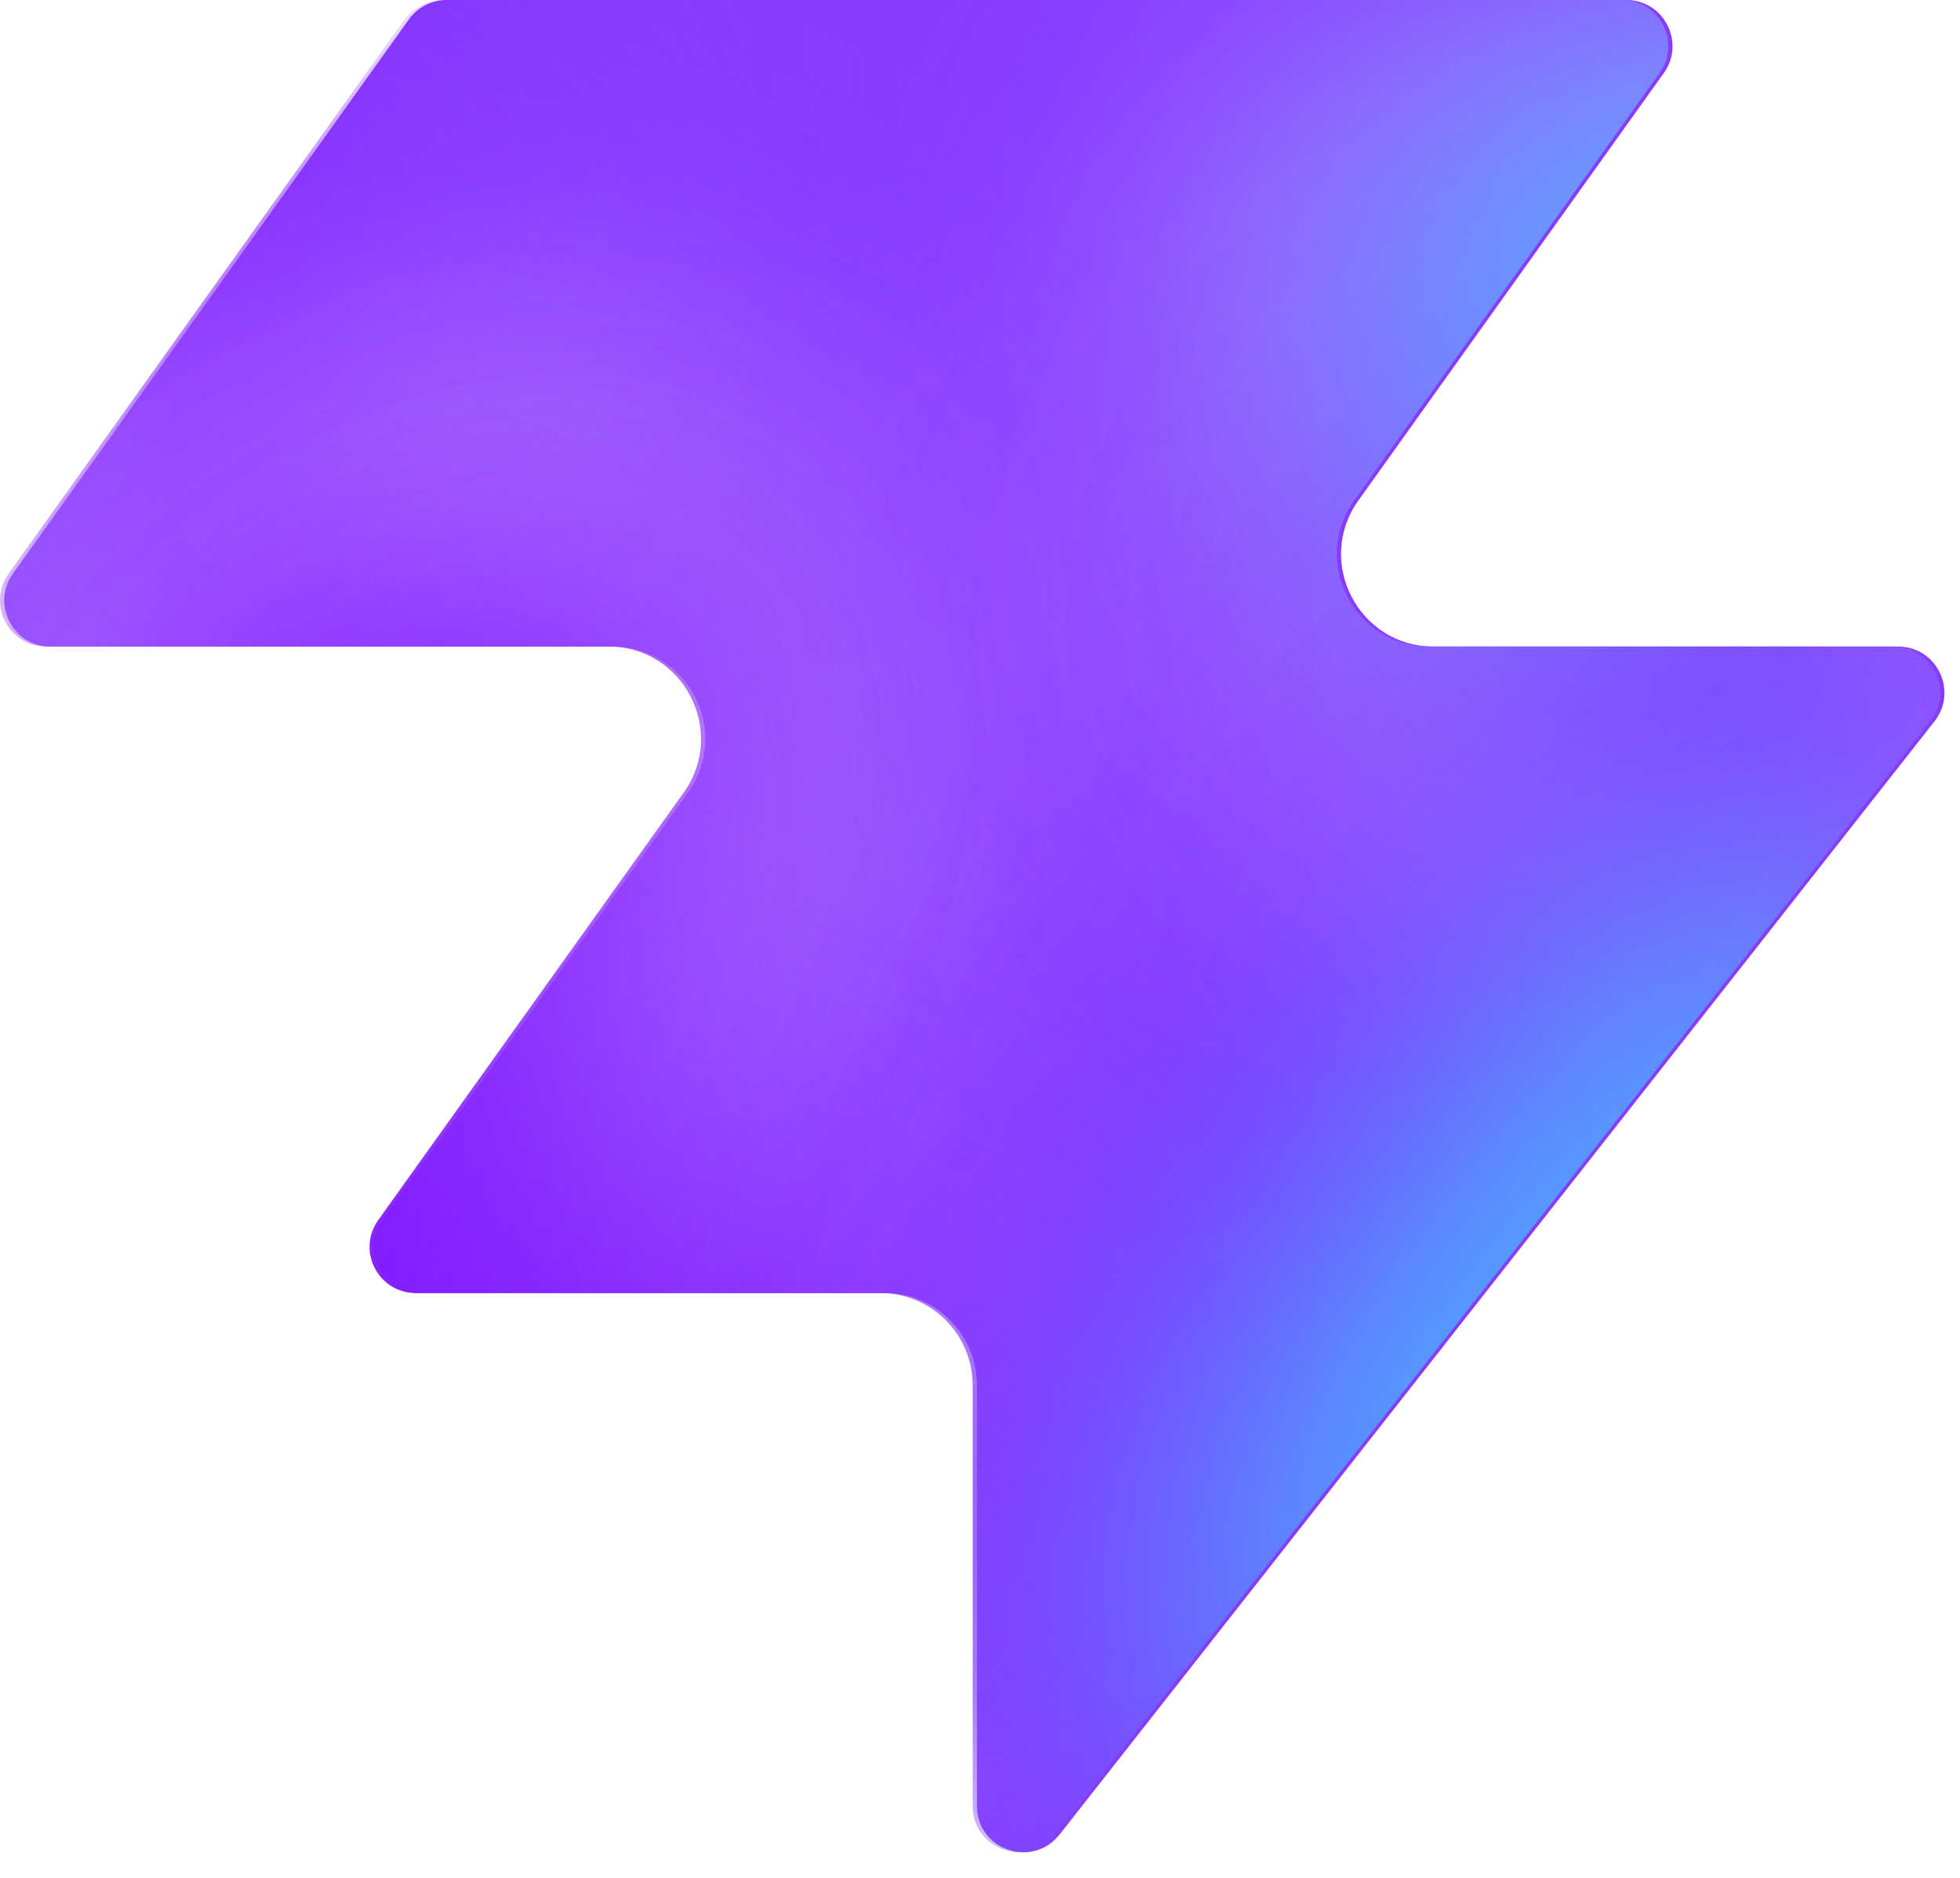
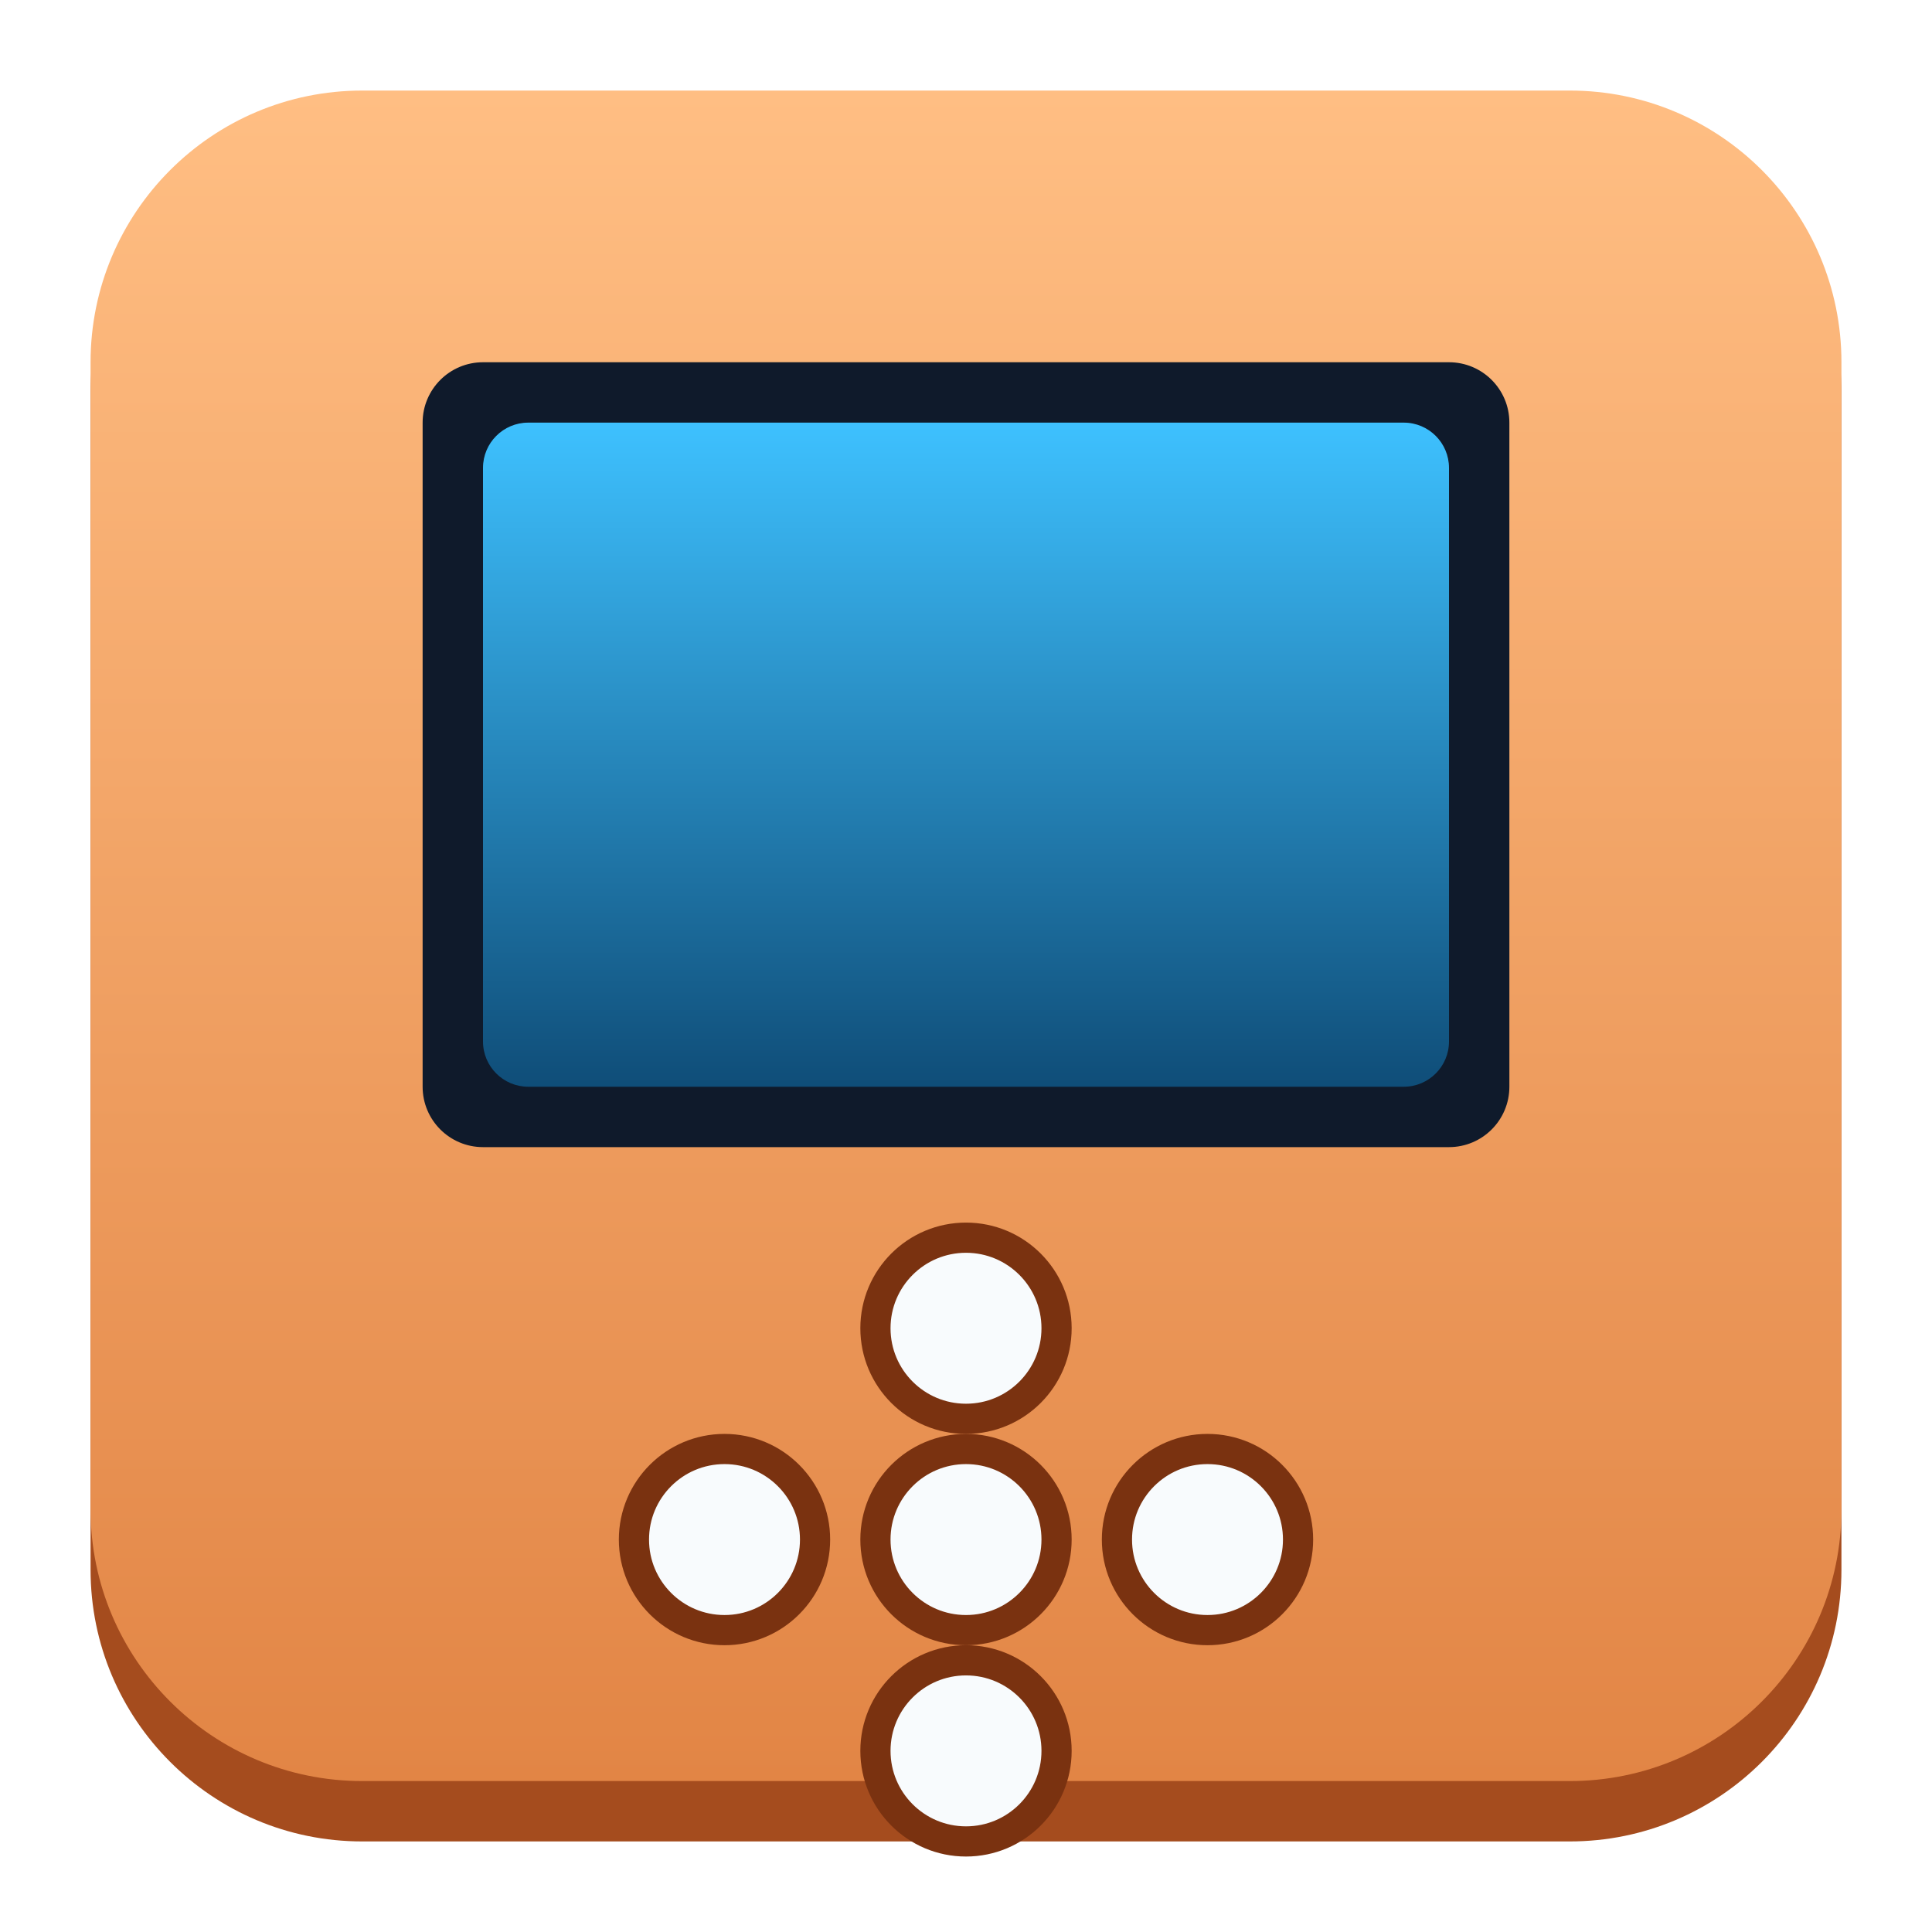
- <svg xmlns="http://www.w3.org/2000/svg" width="48" height="46" fill="none" viewBox="0 0 48 46">
-   <path fill="#863bff" d="M25.946 44.938c-.664.845-2.021.375-2.021-.698V33.937a2.26 2.26 0 0 0-2.262-2.262H10.287c-.92 0-1.456-1.04-.92-1.788l7.48-10.471c1.07-1.497 0-3.578-1.842-3.578H1.237c-.92 0-1.456-1.04-.92-1.788L10.013.474c.214-.297.556-.474.92-.474h28.894c.92 0 1.456 1.04.92 1.788l-7.48 10.471c-1.07 1.498 0 3.579 1.842 3.579h11.377c.943 0 1.473 1.088.89 1.83L25.947 44.94z" style="fill:#863bff;fill:color(display-p3 .525 .23 1);fill-opacity:1" />
-   <mask id="a" width="48" height="46" x="0" y="0" maskUnits="userSpaceOnUse" style="mask-type:alpha">
-     <path fill="#000" d="M25.842 44.938c-.664.844-2.021.375-2.021-.698V33.937a2.26 2.26 0 0 0-2.262-2.262H10.183c-.92 0-1.456-1.04-.92-1.788l7.48-10.471c1.07-1.498 0-3.579-1.842-3.579H1.133c-.92 0-1.456-1.04-.92-1.787L9.91.473c.214-.297.556-.474.92-.474h28.894c.92 0 1.456 1.04.92 1.788l-7.48 10.471c-1.07 1.498 0 3.578 1.842 3.578h11.377c.943 0 1.473 1.088.89 1.832L25.843 44.94z" style="fill:#000;fill-opacity:1" />
-   </mask>
-   <g mask="url(#a)">
-     <g filter="url(#b)">
-       <ellipse cx="5.508" cy="14.704" fill="#ede6ff" rx="5.508" ry="14.704" style="fill:#ede6ff;fill:color(display-p3 .927 .903 1);fill-opacity:1" transform="matrix(.00324 1 1 -.00324 -4.47 31.516)" />
-     </g>
-     <g filter="url(#c)">
-       <ellipse cx="10.399" cy="29.851" fill="#ede6ff" rx="10.399" ry="29.851" style="fill:#ede6ff;fill:color(display-p3 .927 .903 1);fill-opacity:1" transform="matrix(.00324 1 1 -.00324 -39.328 7.883)" />
-     </g>
-     <g filter="url(#d)">
-       <ellipse cx="5.508" cy="30.487" fill="#7e14ff" rx="5.508" ry="30.487" style="fill:#7e14ff;fill:color(display-p3 .492 .077 1);fill-opacity:1" transform="rotate(89.814 -25.913 -14.639)scale(1 -1)" />
-     </g>
-     <g filter="url(#e)">
-       <ellipse cx="5.508" cy="30.599" fill="#7e14ff" rx="5.508" ry="30.599" style="fill:#7e14ff;fill:color(display-p3 .492 .077 1);fill-opacity:1" transform="rotate(89.814 -32.644 -3.334)scale(1 -1)" />
-     </g>
-     <g filter="url(#f)">
-       <ellipse cx="5.508" cy="30.599" fill="#7e14ff" rx="5.508" ry="30.599" style="fill:#7e14ff;fill:color(display-p3 .492 .077 1);fill-opacity:1" transform="matrix(.00324 1 1 -.00324 -34.34 30.47)" />
-     </g>
-     <g filter="url(#g)">
-       <ellipse cx="14.072" cy="22.078" fill="#ede6ff" rx="14.072" ry="22.078" style="fill:#ede6ff;fill:color(display-p3 .927 .903 1);fill-opacity:1" transform="rotate(93.35 24.506 48.493)scale(-1 1)" />
-     </g>
-     <g filter="url(#h)">
-       <ellipse cx="3.47" cy="21.501" fill="#7e14ff" rx="3.47" ry="21.501" style="fill:#7e14ff;fill:color(display-p3 .492 .077 1);fill-opacity:1" transform="rotate(89.009 28.708 47.59)scale(-1 1)" />
-     </g>
-     <g filter="url(#i)">
-       <ellipse cx="3.47" cy="21.501" fill="#7e14ff" rx="3.47" ry="21.501" style="fill:#7e14ff;fill:color(display-p3 .492 .077 1);fill-opacity:1" transform="rotate(89.009 28.708 47.59)scale(-1 1)" />
-     </g>
-     <g filter="url(#j)">
-       <ellipse cx=".387" cy="8.972" fill="#7e14ff" rx="4.407" ry="29.108" style="fill:#7e14ff;fill:color(display-p3 .492 .077 1);fill-opacity:1" transform="rotate(39.51 .387 8.972)" />
-     </g>
-     <g filter="url(#k)">
-       <ellipse cx="47.523" cy="-6.092" fill="#7e14ff" rx="4.407" ry="29.108" style="fill:#7e14ff;fill:color(display-p3 .492 .077 1);fill-opacity:1" transform="rotate(37.892 47.523 -6.092)" />
-     </g>
-     <g filter="url(#l)">
-       <ellipse cx="41.412" cy="6.333" fill="#47bfff" rx="5.971" ry="9.665" style="fill:#47bfff;fill:color(display-p3 .28 .748 1);fill-opacity:1" transform="rotate(37.892 41.412 6.333)" />
-     </g>
-     <g filter="url(#m)">
-       <ellipse cx="-1.879" cy="38.332" fill="#7e14ff" rx="4.407" ry="29.108" style="fill:#7e14ff;fill:color(display-p3 .492 .077 1);fill-opacity:1" transform="rotate(37.892 -1.88 38.332)" />
-     </g>
-     <g filter="url(#n)">
-       <ellipse cx="-1.879" cy="38.332" fill="#7e14ff" rx="4.407" ry="29.108" style="fill:#7e14ff;fill:color(display-p3 .492 .077 1);fill-opacity:1" transform="rotate(37.892 -1.88 38.332)" />
-     </g>
-     <g filter="url(#o)">
-       <ellipse cx="35.651" cy="29.907" fill="#7e14ff" rx="4.407" ry="29.108" style="fill:#7e14ff;fill:color(display-p3 .492 .077 1);fill-opacity:1" transform="rotate(37.892 35.651 29.907)" />
-     </g>
-     <g filter="url(#p)">
-       <ellipse cx="38.418" cy="32.4" fill="#47bfff" rx="5.971" ry="15.297" style="fill:#47bfff;fill:color(display-p3 .28 .748 1);fill-opacity:1" transform="rotate(37.892 38.418 32.4)" />
-     </g>
+ <svg xmlns="http://www.w3.org/2000/svg" viewBox="0 0 64 64">
+   <defs>
+     <linearGradient id="b" x1="0" x2="0" y1="0" y2="1">
+       <stop offset="0" stop-color="#ffbe83" />
+       <stop offset="1" stop-color="#e28545" />
+     </linearGradient>
+     <linearGradient id="s" x1="0" x2="0" y1="0" y2="1">
+       <stop offset="0" stop-color="#3ec1ff" />
+       <stop offset="1" stop-color="#0f4d78" />
+     </linearGradient>
+   </defs>
+   <rect x="3" y="4" width="58" height="57" rx="9" fill="#a54c1e" />
+   <rect x="3" y="3" width="58" height="56" rx="9" fill="url(#b)" />
+   <rect x="14" y="12" width="36" height="26" rx="2" fill="#0f1a2b" />
+   <rect x="16" y="14" width="32" height="22" rx="1.5" fill="url(#s)" />
+   <g fill="#f8fbfd" stroke="#7a3210" stroke-width="1">
+     <circle cx="32" cy="44" r="3" />
+     <circle cx="24" cy="51" r="3" />
+     <circle cx="32" cy="51" r="3" />
+     <circle cx="40" cy="51" r="3" />
+     <circle cx="32" cy="58" r="3" />
  </g>
-   <defs>
-     <filter id="b" width="60.045" height="41.654" x="-19.77" y="16.149" color-interpolation-filters="sRGB" filterUnits="userSpaceOnUse">
-       <feFlood flood-opacity="0" result="BackgroundImageFix" />
-       <feBlend in="SourceGraphic" in2="BackgroundImageFix" result="shape" />
-       <feGaussianBlur result="effect1_foregroundBlur_2002_17158" stdDeviation="7.659" />
-     </filter>
-     <filter id="c" width="90.34" height="51.437" x="-54.613" y="-7.533" color-interpolation-filters="sRGB" filterUnits="userSpaceOnUse">
-       <feFlood flood-opacity="0" result="BackgroundImageFix" />
-       <feBlend in="SourceGraphic" in2="BackgroundImageFix" result="shape" />
-       <feGaussianBlur result="effect1_foregroundBlur_2002_17158" stdDeviation="7.659" />
-     </filter>
-     <filter id="d" width="79.355" height="29.4" x="-49.64" y="2.03" color-interpolation-filters="sRGB" filterUnits="userSpaceOnUse">
-       <feFlood flood-opacity="0" result="BackgroundImageFix" />
-       <feBlend in="SourceGraphic" in2="BackgroundImageFix" result="shape" />
-       <feGaussianBlur result="effect1_foregroundBlur_2002_17158" stdDeviation="4.596" />
-     </filter>
-     <filter id="e" width="79.579" height="29.4" x="-45.045" y="20.029" color-interpolation-filters="sRGB" filterUnits="userSpaceOnUse">
-       <feFlood flood-opacity="0" result="BackgroundImageFix" />
-       <feBlend in="SourceGraphic" in2="BackgroundImageFix" result="shape" />
-       <feGaussianBlur result="effect1_foregroundBlur_2002_17158" stdDeviation="4.596" />
-     </filter>
-     <filter id="f" width="79.579" height="29.4" x="-43.513" y="21.178" color-interpolation-filters="sRGB" filterUnits="userSpaceOnUse">
-       <feFlood flood-opacity="0" result="BackgroundImageFix" />
-       <feBlend in="SourceGraphic" in2="BackgroundImageFix" result="shape" />
-       <feGaussianBlur result="effect1_foregroundBlur_2002_17158" stdDeviation="4.596" />
-     </filter>
-     <filter id="g" width="74.749" height="58.852" x="15.756" y="-17.901" color-interpolation-filters="sRGB" filterUnits="userSpaceOnUse">
-       <feFlood flood-opacity="0" result="BackgroundImageFix" />
-       <feBlend in="SourceGraphic" in2="BackgroundImageFix" result="shape" />
-       <feGaussianBlur result="effect1_foregroundBlur_2002_17158" stdDeviation="7.659" />
-     </filter>
-     <filter id="h" width="61.377" height="25.362" x="23.548" y="2.284" color-interpolation-filters="sRGB" filterUnits="userSpaceOnUse">
-       <feFlood flood-opacity="0" result="BackgroundImageFix" />
-       <feBlend in="SourceGraphic" in2="BackgroundImageFix" result="shape" />
-       <feGaussianBlur result="effect1_foregroundBlur_2002_17158" stdDeviation="4.596" />
-     </filter>
-     <filter id="i" width="61.377" height="25.362" x="23.548" y="2.284" color-interpolation-filters="sRGB" filterUnits="userSpaceOnUse">
-       <feFlood flood-opacity="0" result="BackgroundImageFix" />
-       <feBlend in="SourceGraphic" in2="BackgroundImageFix" result="shape" />
-       <feGaussianBlur result="effect1_foregroundBlur_2002_17158" stdDeviation="4.596" />
-     </filter>
-     <filter id="j" width="56.045" height="63.649" x="-27.636" y="-22.853" color-interpolation-filters="sRGB" filterUnits="userSpaceOnUse">
-       <feFlood flood-opacity="0" result="BackgroundImageFix" />
-       <feBlend in="SourceGraphic" in2="BackgroundImageFix" result="shape" />
-       <feGaussianBlur result="effect1_foregroundBlur_2002_17158" stdDeviation="4.596" />
-     </filter>
-     <filter id="k" width="54.814" height="64.646" x="20.116" y="-38.415" color-interpolation-filters="sRGB" filterUnits="userSpaceOnUse">
-       <feFlood flood-opacity="0" result="BackgroundImageFix" />
-       <feBlend in="SourceGraphic" in2="BackgroundImageFix" result="shape" />
-       <feGaussianBlur result="effect1_foregroundBlur_2002_17158" stdDeviation="4.596" />
-     </filter>
-     <filter id="l" width="33.541" height="35.313" x="24.641" y="-11.323" color-interpolation-filters="sRGB" filterUnits="userSpaceOnUse">
-       <feFlood flood-opacity="0" result="BackgroundImageFix" />
-       <feBlend in="SourceGraphic" in2="BackgroundImageFix" result="shape" />
-       <feGaussianBlur result="effect1_foregroundBlur_2002_17158" stdDeviation="4.596" />
-     </filter>
-     <filter id="m" width="54.814" height="64.646" x="-29.286" y="6.009" color-interpolation-filters="sRGB" filterUnits="userSpaceOnUse">
-       <feFlood flood-opacity="0" result="BackgroundImageFix" />
-       <feBlend in="SourceGraphic" in2="BackgroundImageFix" result="shape" />
-       <feGaussianBlur result="effect1_foregroundBlur_2002_17158" stdDeviation="4.596" />
-     </filter>
-     <filter id="n" width="54.814" height="64.646" x="-29.286" y="6.009" color-interpolation-filters="sRGB" filterUnits="userSpaceOnUse">
-       <feFlood flood-opacity="0" result="BackgroundImageFix" />
-       <feBlend in="SourceGraphic" in2="BackgroundImageFix" result="shape" />
-       <feGaussianBlur result="effect1_foregroundBlur_2002_17158" stdDeviation="4.596" />
-     </filter>
-     <filter id="o" width="54.814" height="64.646" x="8.244" y="-2.416" color-interpolation-filters="sRGB" filterUnits="userSpaceOnUse">
-       <feFlood flood-opacity="0" result="BackgroundImageFix" />
-       <feBlend in="SourceGraphic" in2="BackgroundImageFix" result="shape" />
-       <feGaussianBlur result="effect1_foregroundBlur_2002_17158" stdDeviation="4.596" />
-     </filter>
-     <filter id="p" width="39.409" height="43.623" x="18.713" y="10.588" color-interpolation-filters="sRGB" filterUnits="userSpaceOnUse">
-       <feFlood flood-opacity="0" result="BackgroundImageFix" />
-       <feBlend in="SourceGraphic" in2="BackgroundImageFix" result="shape" />
-       <feGaussianBlur result="effect1_foregroundBlur_2002_17158" stdDeviation="4.596" />
-     </filter>
-   </defs>
</svg>
